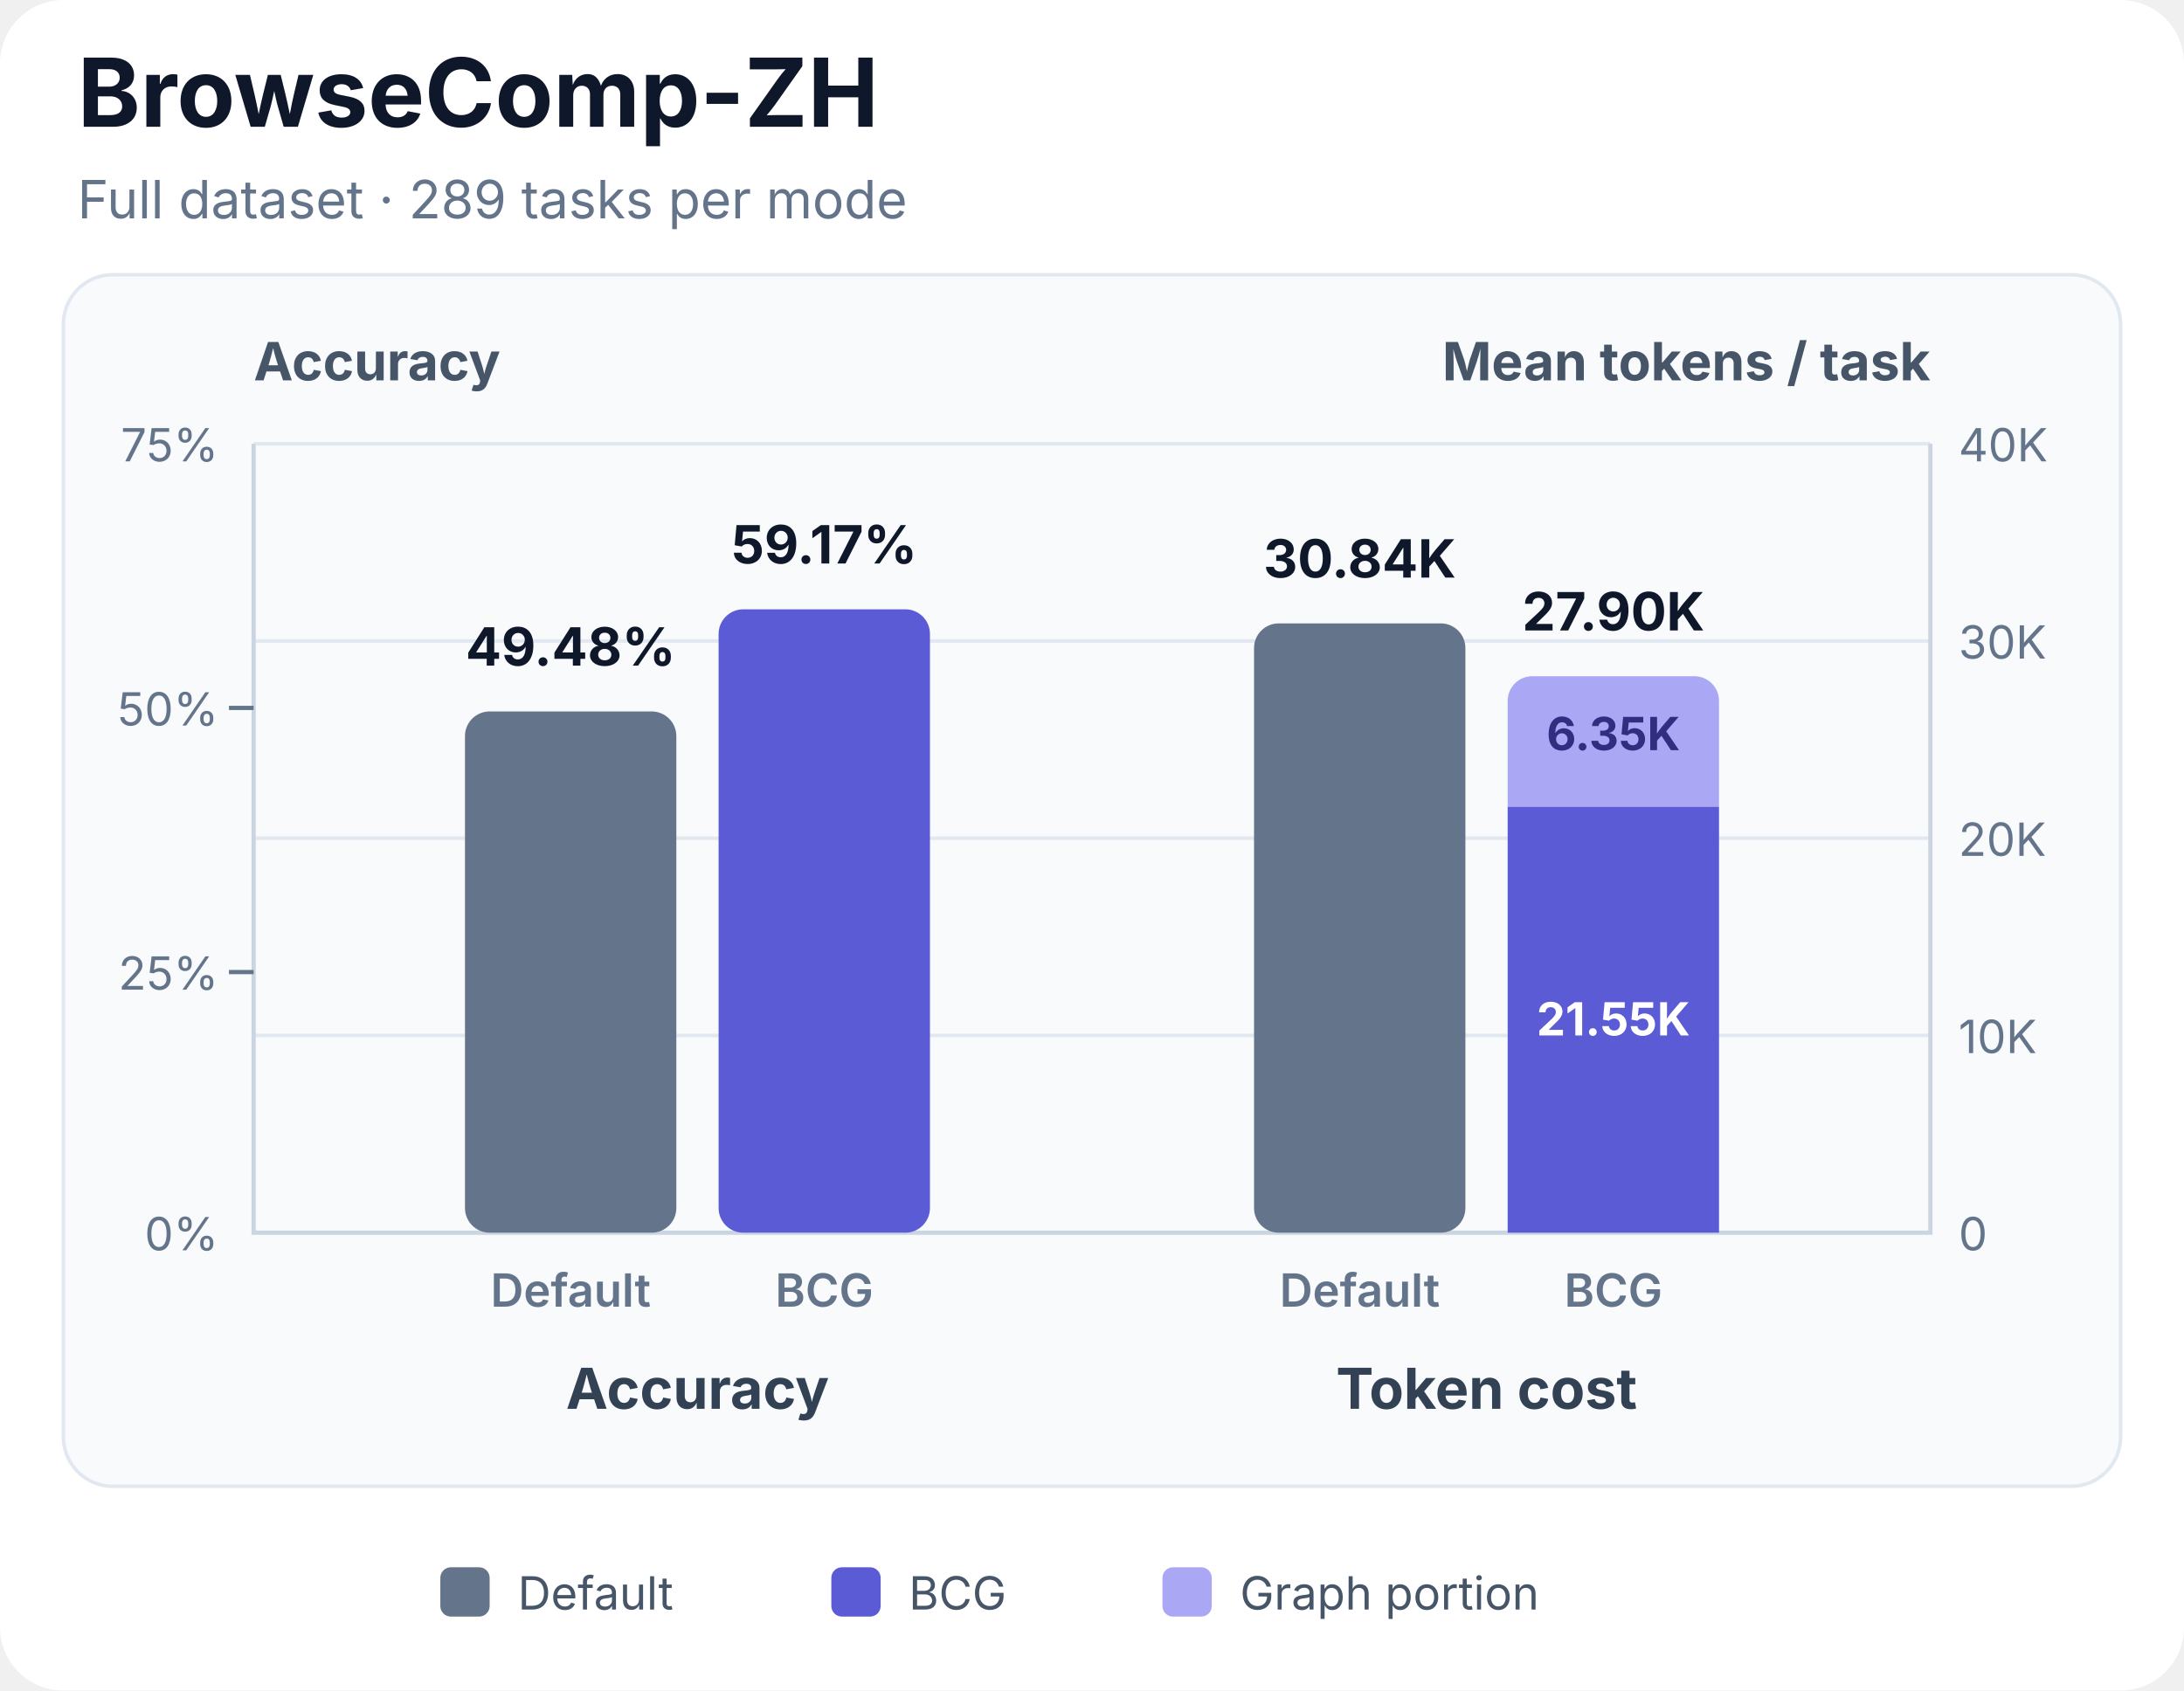
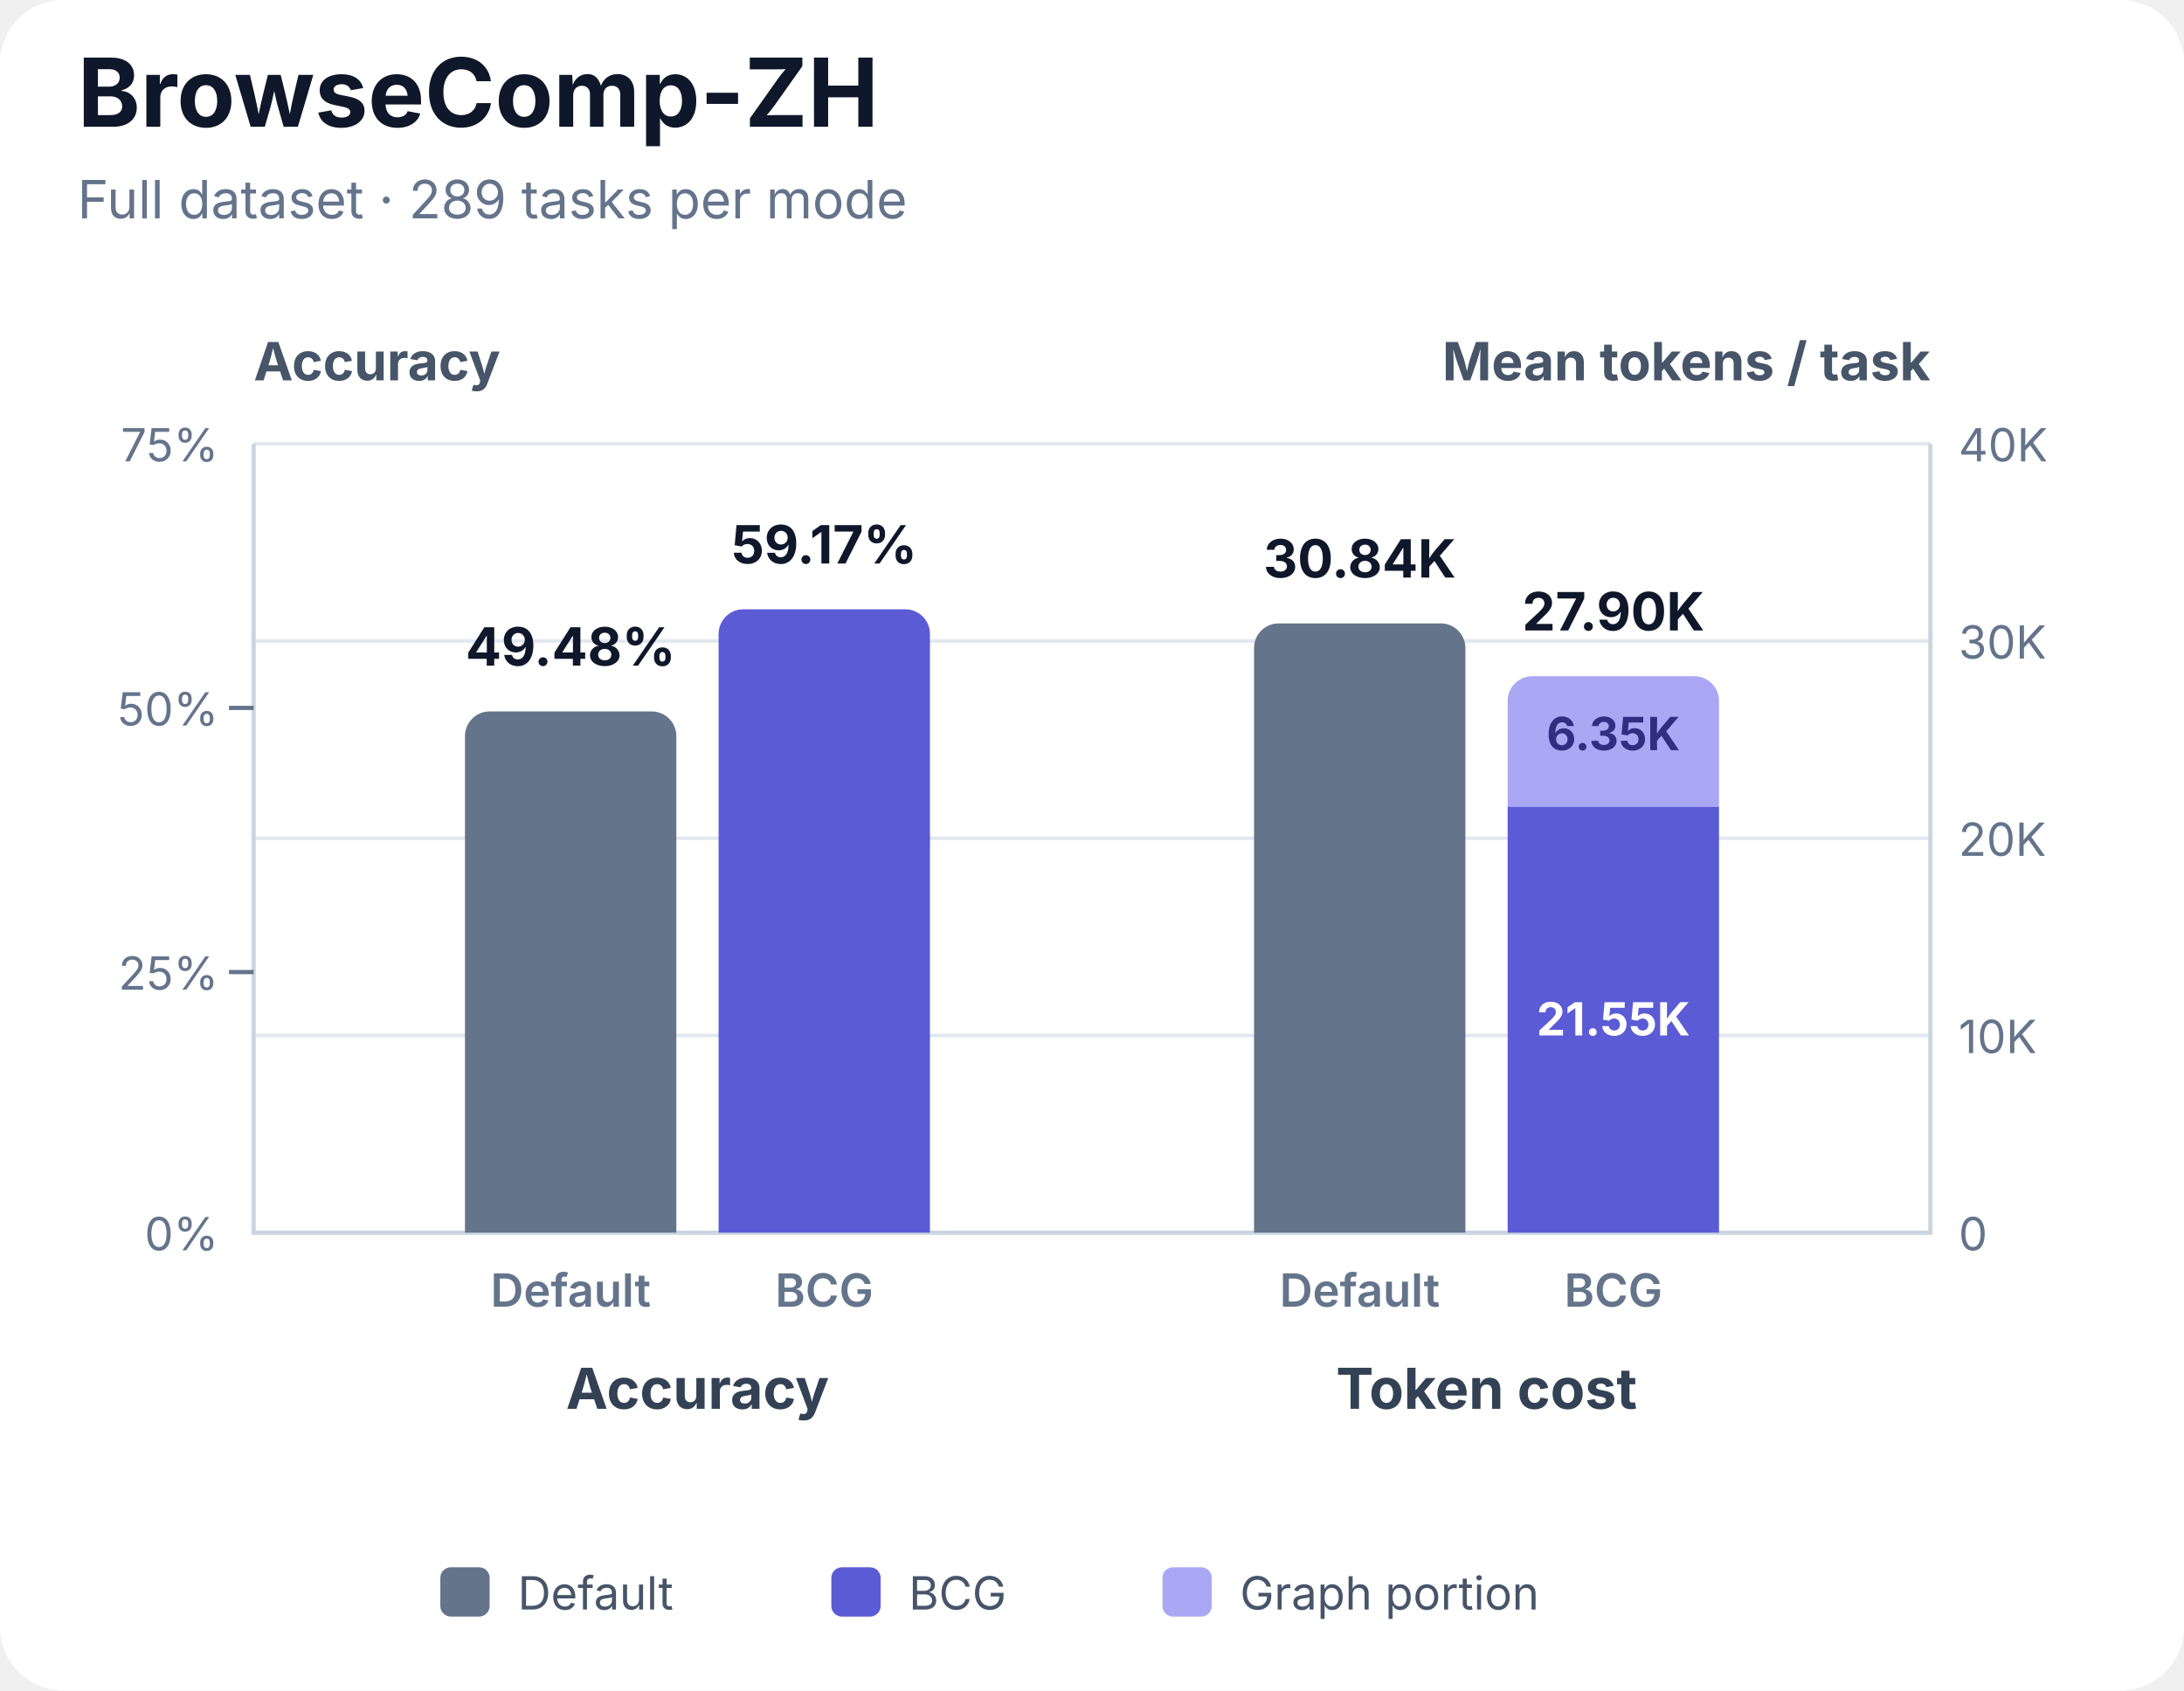
<svg xmlns="http://www.w3.org/2000/svg" width="620" height="480" viewBox="0 0 620 480" role="img" aria-labelledby="title desc">
  <rect width="620" height="480" rx="18" fill="#ffffff" />
  <text x="22" y="36" fill="#0f172a" font-family="Inter,Arial,sans-serif" font-size="27" font-weight="700">BrowseComp-ZH</text>
  <text x="22" y="62" fill="#64748b" font-family="Inter,Arial,sans-serif" font-size="15">Full dataset · 289 tasks per mode</text>
-   <rect x="18" y="78" width="584" height="344" rx="14" fill="#f8fafc" stroke="#e2e8f0" />
  <text x="72" y="108" fill="#475569" font-family="Inter,Arial,sans-serif" font-size="15" font-weight="700">Accuracy</text>
  <text x="548" y="108" fill="#475569" font-family="Inter,Arial,sans-serif" font-size="15" font-weight="700" text-anchor="end">Mean tokens / task</text>
  <g fill="none" stroke="#e2e8f0" stroke-width="1">
    <path d="M72 126H548 M72 182H548 M72 238H548 M72 294H548 M72 350H548" />
  </g>
  <path d="M72 126V350H548V126" fill="none" stroke="#cbd5e1" stroke-width="1.2" />
  <path d="M65 201H72 M65 276H72" fill="none" stroke="#64748b" stroke-width="1.2" />
  <g fill="#64748b" font-family="Inter,Arial,sans-serif" font-size="13" text-anchor="end">
    <text x="62" y="131">75%</text>
    <text x="62" y="206">50%</text>
    <text x="62" y="281">25%</text>
    <text x="62" y="355">0%</text>
  </g>
  <g fill="#64748b" font-family="Inter,Arial,sans-serif" font-size="13">
    <text x="556" y="131">40K</text>
    <text x="556" y="187">30K</text>
    <text x="556" y="243">20K</text>
    <text x="556" y="299">10K</text>
    <text x="556" y="355">0</text>
  </g>
-   <rect x="132" y="202" width="60" height="148" rx="7" fill="#64748b" />
-   <rect x="204" y="173" width="60" height="177" rx="7" fill="#5b5bd6" />
-   <rect x="356" y="177" width="60" height="173" rx="7" fill="#64748b" />
+   <path d="M132 209a7 7 0 0 1 7-7h46a7 7 0 0 1 7 7v141h-60z" fill="#64748b" />
+   <path d="M204 180a7 7 0 0 1 7-7h46a7 7 0 0 1 7 7v170h-60z" fill="#5b5bd6" />
+   <path d="M356 184a7 7 0 0 1 7-7h46a7 7 0 0 1 7 7v166h-60z" fill="#64748b" />
  <rect x="428" y="229" width="60" height="121" fill="#5b5bd6" />
  <path d="M428 199a7 7 0 0 1 7-7h46a7 7 0 0 1 7 7v30h-60z" fill="#aaa8f4" />
  <g fill="#0f172a" font-family="Inter,Arial,sans-serif" font-size="15" font-weight="700" text-anchor="middle">
    <text x="162" y="189">49.48%</text>
    <text x="234" y="160">59.17%</text>
    <text x="386" y="164">30.84K</text>
    <text x="458" y="179">27.90K</text>
  </g>
  <g font-family="Inter,Arial,sans-serif" font-size="13" font-weight="700" text-anchor="middle">
    <text x="458" y="294" fill="#ffffff">21.55K</text>
    <text x="458" y="213" fill="#312e81">6.35K</text>
  </g>
  <g fill="#64748b" font-family="Inter,Arial,sans-serif" font-size="13" font-weight="600" text-anchor="middle">
    <text x="162" y="371">Default</text>
    <text x="234" y="371">BCG</text>
    <text x="386" y="371">Default</text>
    <text x="458" y="371">BCG</text>
  </g>
  <g fill="#334155" font-family="Inter,Arial,sans-serif" font-size="16" font-weight="700" text-anchor="middle">
    <text x="198" y="400">Accuracy</text>
    <text x="422" y="400">Token cost</text>
  </g>
  <g font-family="Inter,Arial,sans-serif" font-size="13" fill="#475569">
    <rect x="125" y="445" width="14" height="14" rx="3" fill="#64748b" />
    <text x="147" y="457">Default</text>
    <rect x="236" y="445" width="14" height="14" rx="3" fill="#5b5bd6" />
    <text x="258" y="457">BCG</text>
    <rect x="330" y="445" width="14" height="14" rx="3" fill="#aaa8f4" />
    <text x="352" y="457">Graph portion</text>
  </g>
</svg>
